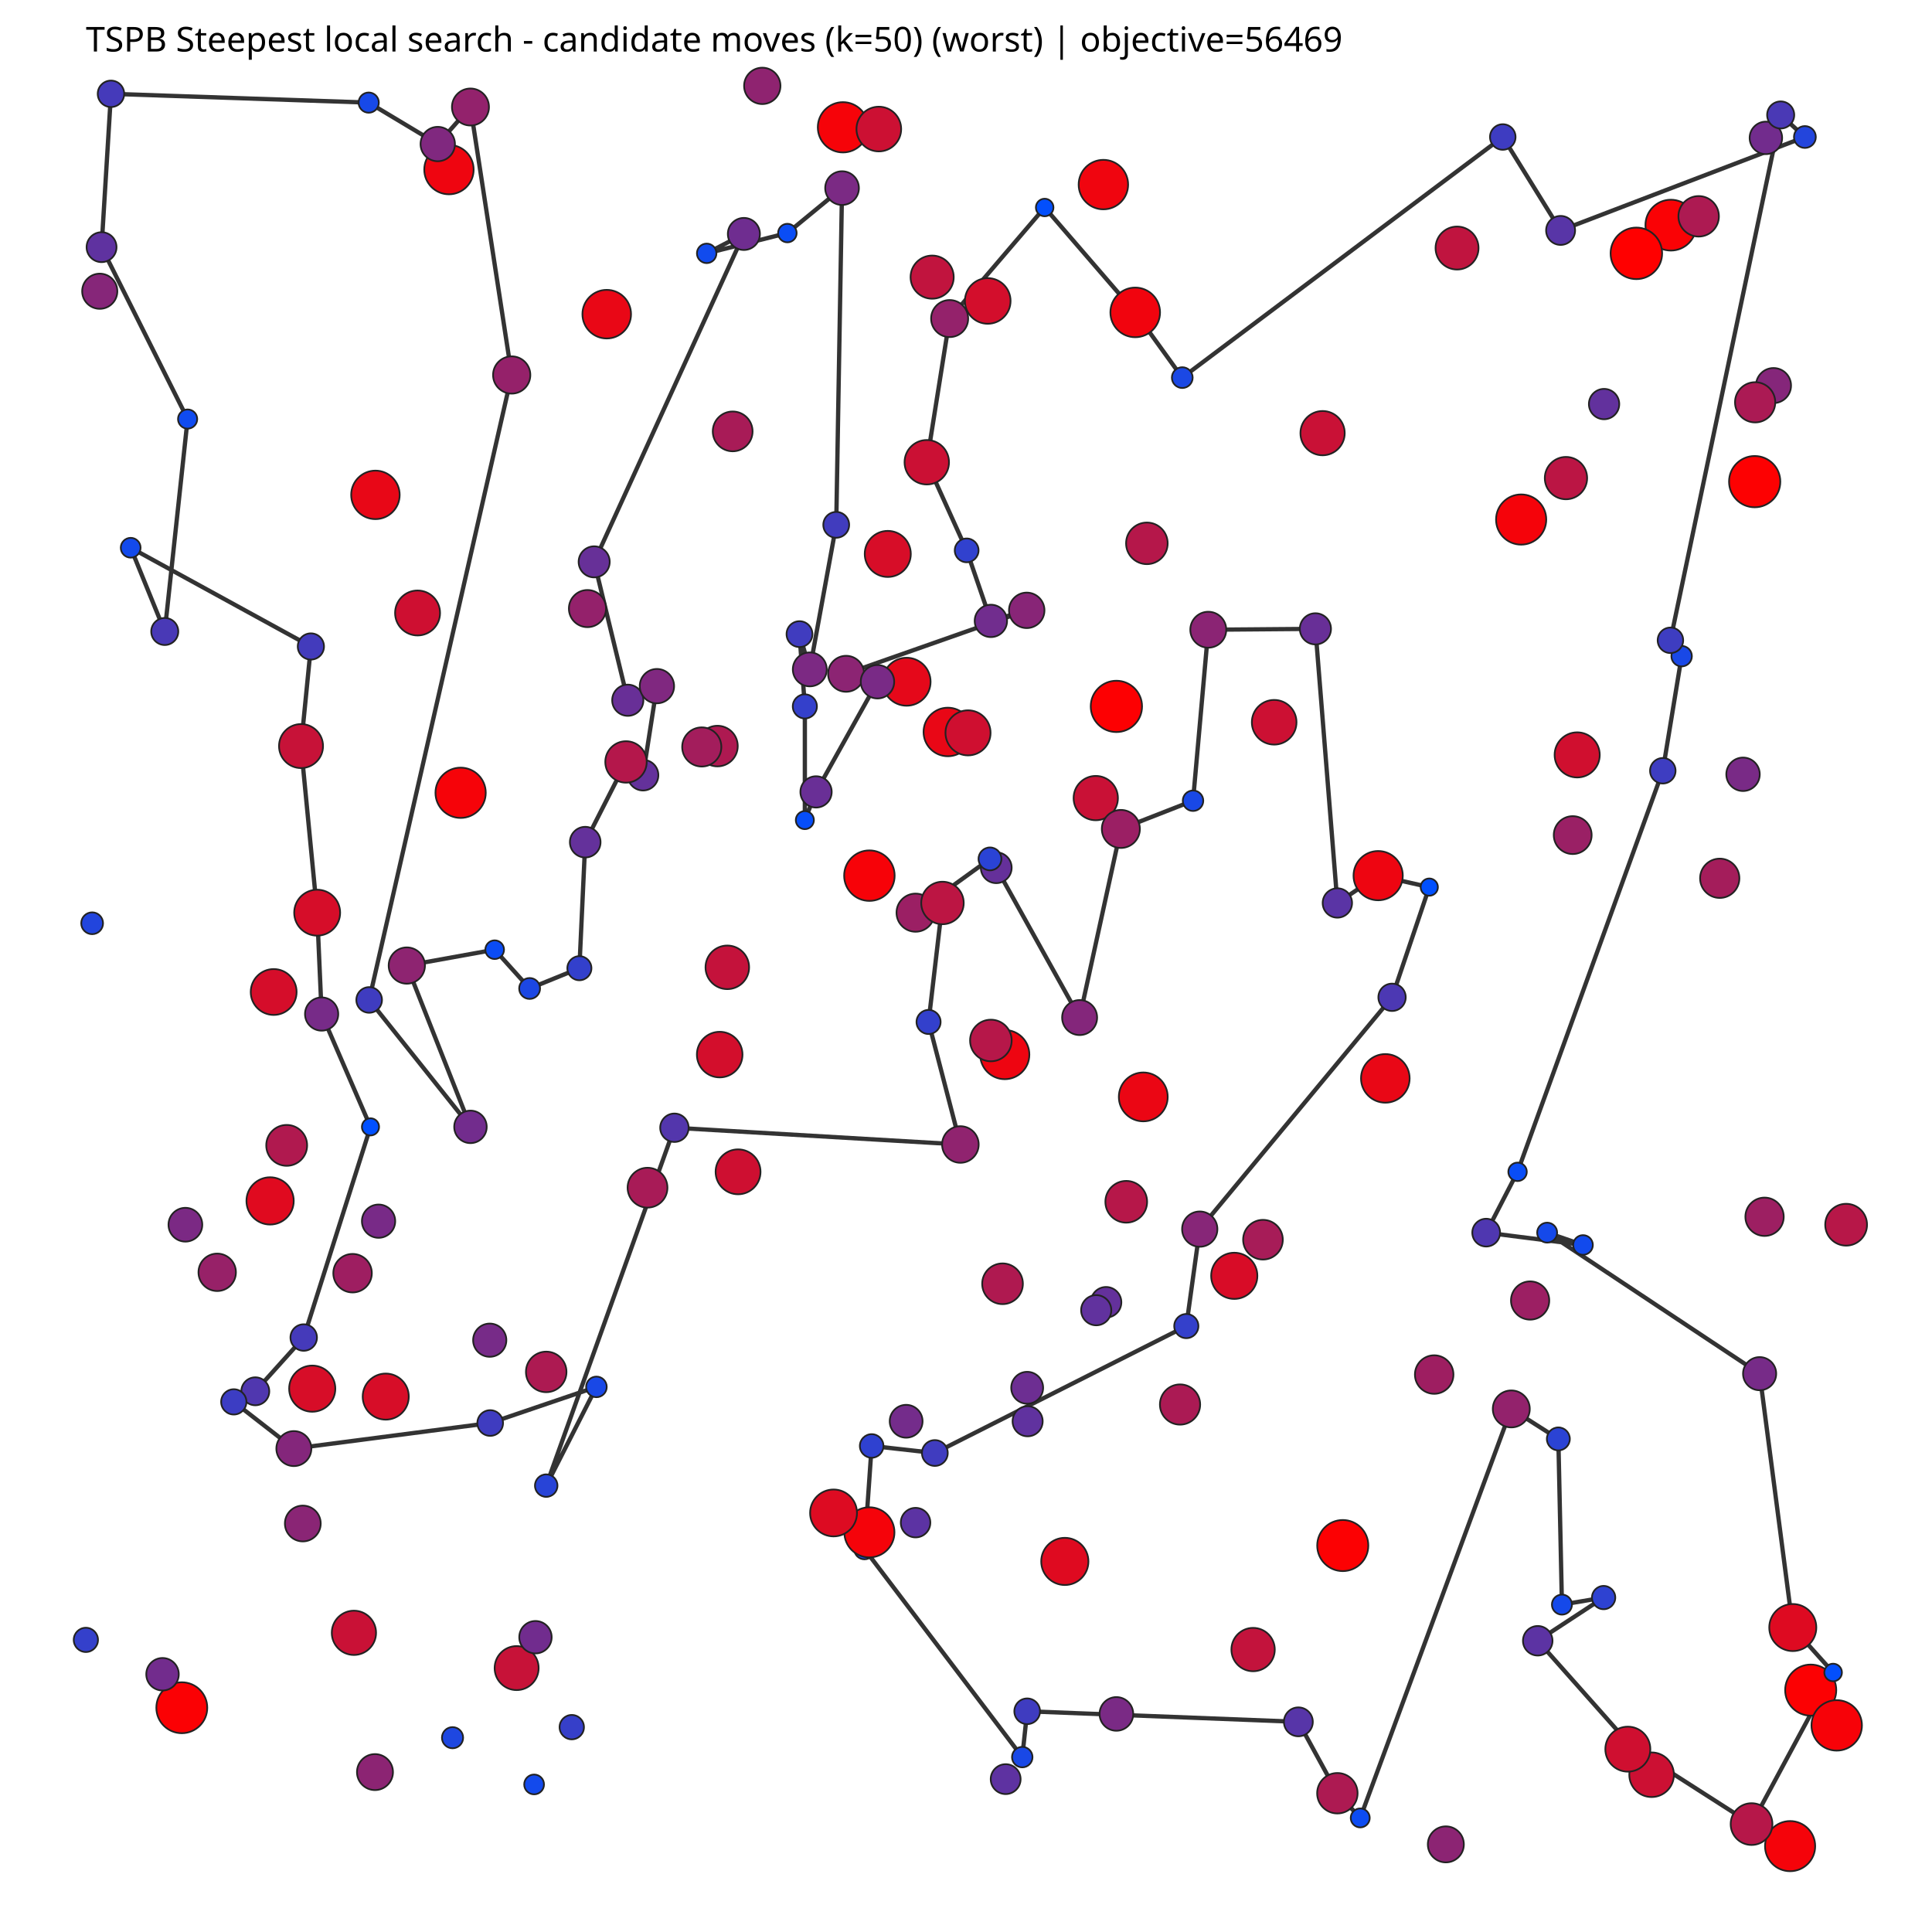
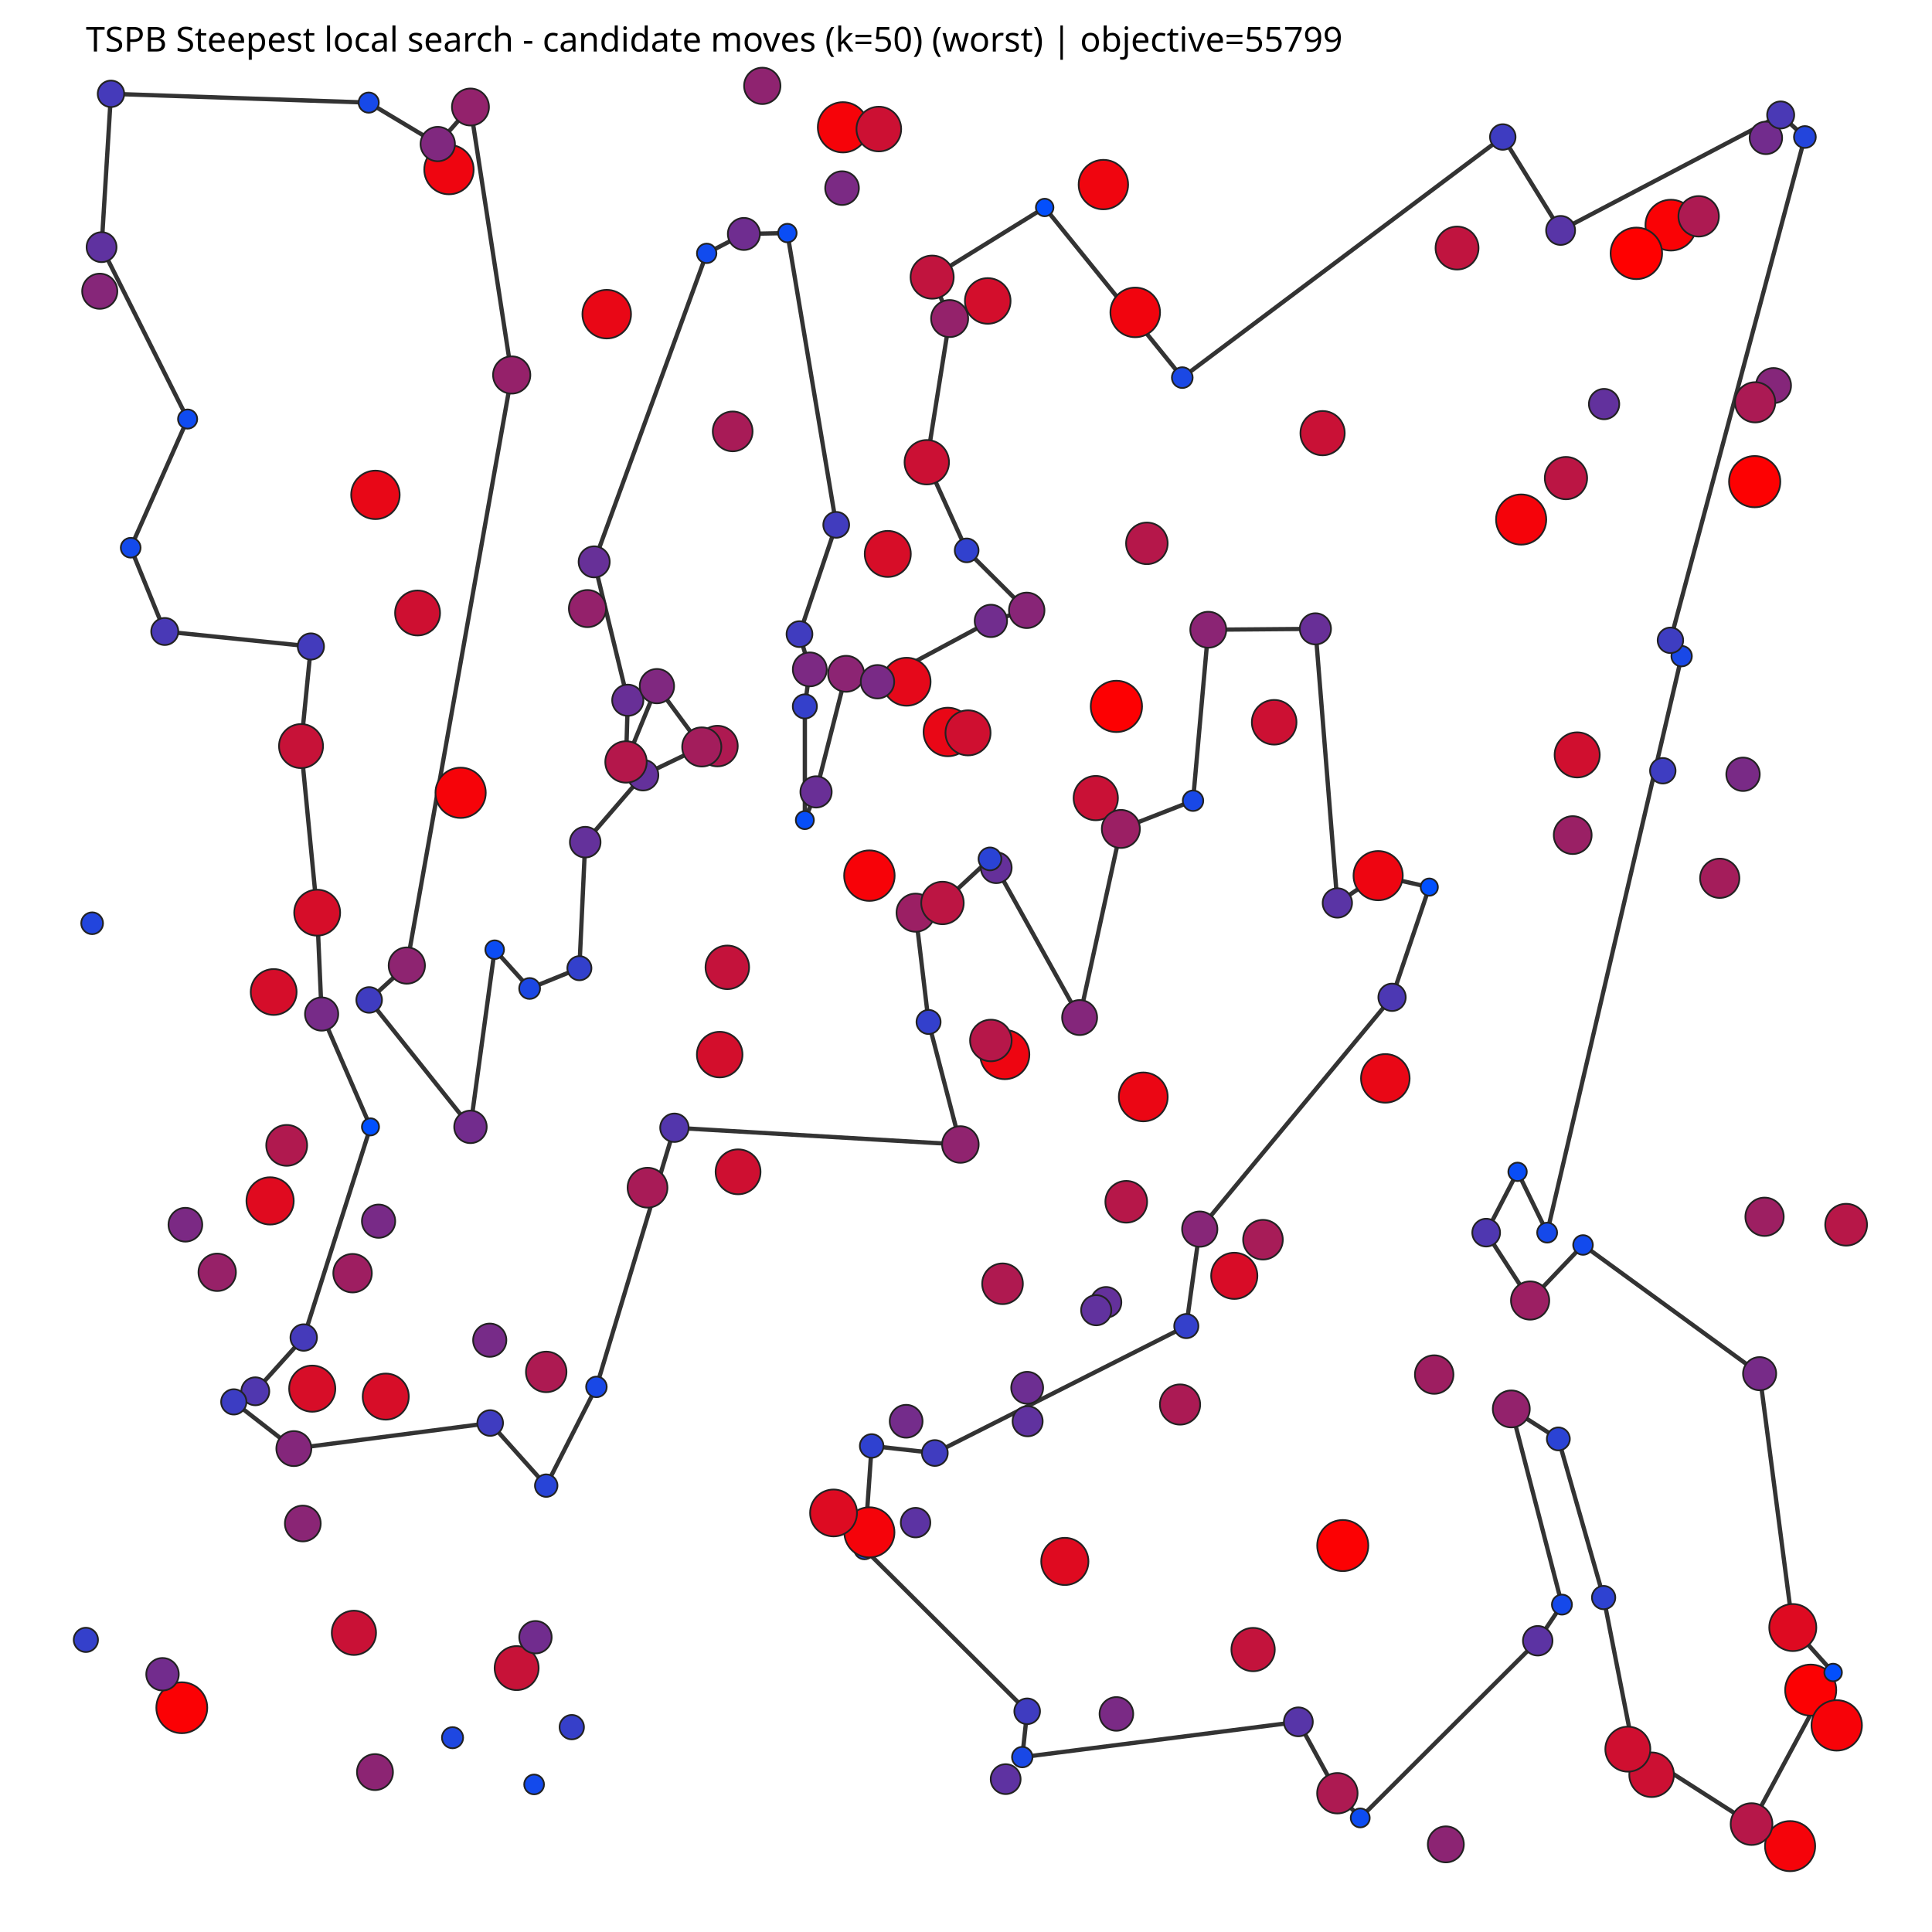
<svg xmlns="http://www.w3.org/2000/svg" width="900" height="900" viewBox="0 0 900 900">
  <rect width="100%" height="100%" fill="white" />
-   <text x="40" y="24" font-family="sans-serif" font-size="16">TSPB Steepest local search - candidate moves (k=50) (worst) | objective=56469</text>
-   <polyline fill="none" stroke="#333333" stroke-width="2" points="306.02,319.63 292.45,326.20 276.79,261.73 346.53,108.98 329.20,118.02 366.79,108.57 392.26,87.63 389.55,244.49 377.23,311.83 372.43,295.40 374.93,329.07 374.93,382.04 380.15,368.90 408.76,317.58 394.14,313.88 478.29,284.32 461.59,289.24 450.31,256.39 431.73,215.33 442.38,148.40 486.65,96.66 528.83,145.53 550.75,175.91 700.05,63.82 726.99,107.34 840.79,63.82 829.51,53.55 778.15,298.28 783.37,305.67 774.60,359.05 706.94,545.88 692.32,574.21 737.43,579.96 720.72,574.21 819.70,639.91 835.15,758.17 853.94,779.11 815.94,849.73 760.81,814.42 716.34,764.33 747.03,744.21 727.61,747.49 725.94,670.30 704.02,656.33 633.65,846.86 623.00,835.36 604.83,802.10 478.50,797.18 476.21,818.53 402.70,721.62 406.05,673.58 435.49,676.87 552.63,617.74 558.89,572.57 648.47,464.58 665.81,413.25 642.00,407.91 623.00,420.64 612.77,292.94 562.86,293.35 555.76,373.01 522.14,386.15 502.93,474.02 464.09,404.22 461.17,400.11 426.51,425.16 439.04,420.64 432.56,476.07 447.39,533.15 314.17,525.35 254.45,692.06 277.84,646.07 228.35,662.90 136.89,674.81 108.91,653.05 118.93,648.12 141.48,623.07 172.59,524.94 149.83,472.38 147.75,425.16 140.23,347.55 144.82,301.15 60.88,255.16 76.75,294.17 87.40,195.21 47.31,115.14 51.69,43.70 171.76,47.80 203.92,67.10 219.16,49.85 238.37,174.68 171.97,465.81 219.16,524.94 189.51,449.79 230.44,442.40 246.72,460.47 269.90,451.03 272.62,392.31 291.62,354.94 299.55,361.10 306.02,319.63 " />
+   <text x="40" y="24" font-family="sans-serif" font-size="16">TSPB Steepest local search - candidate moves (k=50) (worst) | objective=55799</text>
+   <polyline fill="none" stroke="#333333" stroke-width="2" points="272.62,392.31 269.90,451.03 246.72,460.47 230.44,442.40 219.16,524.94 171.97,465.81 189.51,449.79 238.37,174.68 219.16,49.85 203.92,67.10 171.76,47.80 51.69,43.70 47.31,115.14 87.40,195.21 60.88,255.16 76.75,294.17 144.82,301.15 140.23,347.55 147.75,425.16 149.83,472.38 172.59,524.94 141.48,623.07 118.93,648.12 108.91,653.05 136.89,674.81 228.35,662.90 254.45,692.06 277.84,646.07 314.17,525.35 447.39,533.15 432.56,476.07 426.51,425.16 439.04,420.64 461.17,400.11 464.09,404.22 502.93,474.02 522.14,386.15 555.76,373.01 562.86,293.35 612.77,292.94 623.00,420.64 642.00,407.91 665.81,413.25 648.47,464.58 558.89,572.57 552.63,617.74 435.49,676.87 406.05,673.58 402.70,721.62 478.50,797.18 476.21,818.53 604.83,802.10 623.00,835.36 633.65,846.86 716.34,764.33 727.61,747.49 704.02,656.33 725.94,670.30 747.03,744.21 760.81,814.42 815.94,849.73 853.94,779.11 835.15,758.17 819.70,639.91 737.43,579.96 712.79,605.83 692.32,574.21 706.94,545.88 720.72,574.21 783.37,305.67 778.15,298.28 840.79,63.82 829.51,53.55 726.99,107.34 700.05,63.82 550.75,175.91 486.65,96.66 434.23,129.10 442.38,148.40 431.73,215.33 450.31,256.39 478.29,284.32 461.59,289.24 408.76,317.58 394.14,313.88 380.15,368.90 374.93,382.04 374.93,329.07 377.23,311.83 372.43,295.40 389.55,244.49 366.79,108.57 346.53,108.98 329.20,118.02 276.79,261.73 292.45,326.20 291.62,354.94 306.02,319.63 326.91,347.96 299.55,361.10 272.62,392.31 " />
  <circle cx="520.06" cy="329.07" r="11.95" fill="rgb(253,0,2)" stroke="#222" stroke-width="0.8" />
  <circle cx="40.00" cy="763.92" r="5.65" fill="rgb(52,64,203)" stroke="#222" stroke-width="0.8" />
  <circle cx="760.81" cy="814.42" r="4.99" fill="rgb(31,70,224)" stroke="#222" stroke-width="0.8" />
  <circle cx="464.09" cy="404.22" r="7.18" fill="rgb(101,48,154)" stroke="#222" stroke-width="0.8" />
  <circle cx="335.26" cy="491.27" r="10.62" fill="rgb(211,14,44)" stroke="#222" stroke-width="0.8" />
  <circle cx="145.45" cy="646.89" r="10.75" fill="rgb(215,13,40)" stroke="#222" stroke-width="0.8" />
  <circle cx="141.48" cy="623.07" r="6.17" fill="rgb(69,58,186)" stroke="#222" stroke-width="0.8" />
  <circle cx="209.14" cy="79.01" r="11.50" fill="rgb(239,5,16)" stroke="#222" stroke-width="0.8" />
  <circle cx="394.14" cy="313.88" r="8.38" fill="rgb(140,36,115)" stroke="#222" stroke-width="0.8" />
  <circle cx="769.38" cy="826.74" r="10.39" fill="rgb(204,16,51)" stroke="#222" stroke-width="0.8" />
  <circle cx="774.60" cy="359.05" r="5.94" fill="rgb(62,61,193)" stroke="#222" stroke-width="0.8" />
  <circle cx="524.65" cy="559.84" r="9.72" fill="rgb(182,23,73)" stroke="#222" stroke-width="0.8" />
  <circle cx="708.61" cy="242.02" r="11.69" fill="rgb(245,3,10)" stroke="#222" stroke-width="0.8" />
  <circle cx="46.47" cy="135.67" r="8.19" fill="rgb(134,38,121)" stroke="#222" stroke-width="0.8" />
  <circle cx="747.03" cy="744.21" r="5.43" fill="rgb(46,66,209)" stroke="#222" stroke-width="0.8" />
  <circle cx="194.52" cy="285.55" r="10.47" fill="rgb(206,15,49)" stroke="#222" stroke-width="0.8" />
  <circle cx="392.68" cy="59.30" r="11.71" fill="rgb(246,3,9)" stroke="#222" stroke-width="0.8" />
  <circle cx="673.53" cy="859.18" r="8.39" fill="rgb(140,36,115)" stroke="#222" stroke-width="0.8" />
  <circle cx="729.49" cy="222.72" r="9.86" fill="rgb(187,21,68)" stroke="#222" stroke-width="0.8" />
  <circle cx="133.55" cy="533.56" r="9.52" fill="rgb(176,25,79)" stroke="#222" stroke-width="0.8" />
  <circle cx="727.61" cy="747.49" r="4.67" fill="rgb(21,73,234)" stroke="#222" stroke-width="0.8" />
  <circle cx="299.55" cy="361.10" r="7.14" fill="rgb(100,49,155)" stroke="#222" stroke-width="0.8" />
  <circle cx="468.06" cy="491.27" r="11.45" fill="rgb(238,5,17)" stroke="#222" stroke-width="0.8" />
  <circle cx="833.90" cy="860.00" r="11.68" fill="rgb(245,3,10)" stroke="#222" stroke-width="0.8" />
  <circle cx="515.25" cy="606.65" r="7.12" fill="rgb(100,49,155)" stroke="#222" stroke-width="0.8" />
  <circle cx="467.02" cy="598.03" r="9.48" fill="rgb(175,25,80)" stroke="#222" stroke-width="0.8" />
  <circle cx="189.51" cy="449.79" r="8.45" fill="rgb(142,36,113)" stroke="#222" stroke-width="0.8" />
  <circle cx="502.93" cy="474.02" r="8.15" fill="rgb(132,38,123)" stroke="#222" stroke-width="0.8" />
  <circle cx="60.88" cy="255.16" r="4.61" fill="rgb(19,74,236)" stroke="#222" stroke-width="0.8" />
  <circle cx="118.93" cy="648.12" r="6.51" fill="rgb(80,55,175)" stroke="#222" stroke-width="0.8" />
  <circle cx="292.45" cy="326.20" r="7.27" fill="rgb(104,47,151)" stroke="#222" stroke-width="0.8" />
  <circle cx="549.71" cy="654.28" r="9.37" fill="rgb(171,26,84)" stroke="#222" stroke-width="0.8" />
  <circle cx="460.13" cy="140.19" r="10.63" fill="rgb(211,14,44)" stroke="#222" stroke-width="0.8" />
  <circle cx="301.64" cy="553.27" r="9.28" fill="rgb(168,27,87)" stroke="#222" stroke-width="0.8" />
  <circle cx="510.66" cy="610.35" r="7.03" fill="rgb(97,50,158)" stroke="#222" stroke-width="0.8" />
  <circle cx="532.58" cy="510.98" r="11.38" fill="rgb(235,6,20)" stroke="#222" stroke-width="0.8" />
  <circle cx="141.06" cy="709.71" r="8.34" fill="rgb(138,37,117)" stroke="#222" stroke-width="0.8" />
  <circle cx="51.69" cy="43.70" r="6.16" fill="rgb(69,58,186)" stroke="#222" stroke-width="0.8" />
  <circle cx="272.62" cy="392.31" r="7.14" fill="rgb(100,49,155)" stroke="#222" stroke-width="0.8" />
  <circle cx="623.00" cy="835.36" r="9.42" fill="rgb(173,26,82)" stroke="#222" stroke-width="0.8" />
  <circle cx="277.84" cy="646.07" r="4.80" fill="rgb(25,72,230)" stroke="#222" stroke-width="0.8" />
  <circle cx="734.71" cy="351.66" r="10.51" fill="rgb(208,15,47)" stroke="#222" stroke-width="0.8" />
  <circle cx="219.16" cy="49.85" r="8.62" fill="rgb(147,34,108)" stroke="#222" stroke-width="0.8" />
  <circle cx="434.23" cy="129.10" r="10.05" fill="rgb(193,20,62)" stroke="#222" stroke-width="0.8" />
  <circle cx="514.00" cy="85.99" r="11.52" fill="rgb(240,5,15)" stroke="#222" stroke-width="0.8" />
  <circle cx="266.35" cy="804.57" r="5.68" fill="rgb(54,63,201)" stroke="#222" stroke-width="0.8" />
  <circle cx="461.59" cy="289.24" r="7.54" fill="rgb(113,45,142)" stroke="#222" stroke-width="0.8" />
  <circle cx="269.90" cy="451.03" r="5.61" fill="rgb(51,64,204)" stroke="#222" stroke-width="0.8" />
  <circle cx="392.26" cy="87.63" r="7.85" fill="rgb(123,42,132)" stroke="#222" stroke-width="0.8" />
  <circle cx="343.82" cy="545.88" r="10.46" fill="rgb(206,15,49)" stroke="#222" stroke-width="0.8" />
  <circle cx="238.37" cy="174.68" r="8.68" fill="rgb(149,33,106)" stroke="#222" stroke-width="0.8" />
  <circle cx="426.51" cy="709.30" r="6.88" fill="rgb(92,51,163)" stroke="#222" stroke-width="0.8" />
  <circle cx="712.79" cy="605.83" r="8.91" fill="rgb(156,31,99)" stroke="#222" stroke-width="0.8" />
  <circle cx="127.49" cy="462.11" r="10.68" fill="rgb(213,13,42)" stroke="#222" stroke-width="0.8" />
  <circle cx="665.81" cy="413.25" r="4.02" fill="rgb(1,80,254)" stroke="#222" stroke-width="0.8" />
  <circle cx="147.75" cy="425.16" r="10.70" fill="rgb(214,13,41)" stroke="#222" stroke-width="0.8" />
  <circle cx="822.00" cy="566.82" r="8.93" fill="rgb(157,31,98)" stroke="#222" stroke-width="0.8" />
  <circle cx="550.75" cy="175.91" r="4.84" fill="rgb(27,72,228)" stroke="#222" stroke-width="0.8" />
  <circle cx="355.10" cy="40.00" r="8.47" fill="rgb(143,35,112)" stroke="#222" stroke-width="0.8" />
  <circle cx="406.05" cy="673.58" r="5.49" fill="rgb(47,65,208)" stroke="#222" stroke-width="0.8" />
  <circle cx="254.45" cy="692.06" r="5.24" fill="rgb(40,68,215)" stroke="#222" stroke-width="0.8" />
  <circle cx="826.17" cy="179.61" r="8.17" fill="rgb(133,38,122)" stroke="#222" stroke-width="0.8" />
  <circle cx="174.68" cy="825.51" r="8.38" fill="rgb(140,36,115)" stroke="#222" stroke-width="0.8" />
  <circle cx="341.31" cy="200.96" r="9.27" fill="rgb(168,27,87)" stroke="#222" stroke-width="0.8" />
  <circle cx="314.17" cy="525.35" r="6.62" fill="rgb(83,54,172)" stroke="#222" stroke-width="0.8" />
  <circle cx="42.92" cy="430.09" r="5.08" fill="rgb(34,69,221)" stroke="#222" stroke-width="0.8" />
  <circle cx="558.89" cy="572.57" r="8.22" fill="rgb(135,38,120)" stroke="#222" stroke-width="0.8" />
  <circle cx="552.63" cy="617.74" r="5.63" fill="rgb(52,64,203)" stroke="#222" stroke-width="0.8" />
  <circle cx="835.15" cy="758.17" r="10.96" fill="rgb(222,10,33)" stroke="#222" stroke-width="0.8" />
  <circle cx="374.93" cy="382.04" r="4.21" fill="rgb(7,78,248)" stroke="#222" stroke-width="0.8" />
  <circle cx="726.99" cy="107.34" r="6.75" fill="rgb(88,53,167)" stroke="#222" stroke-width="0.8" />
  <circle cx="228.35" cy="662.90" r="5.98" fill="rgb(63,60,192)" stroke="#222" stroke-width="0.8" />
  <circle cx="450.31" cy="256.39" r="5.54" fill="rgb(49,65,206)" stroke="#222" stroke-width="0.8" />
  <circle cx="422.12" cy="662.08" r="7.65" fill="rgb(116,44,139)" stroke="#222" stroke-width="0.8" />
  <circle cx="716.34" cy="764.33" r="6.88" fill="rgb(92,51,163)" stroke="#222" stroke-width="0.8" />
  <circle cx="510.45" cy="371.78" r="10.32" fill="rgb(201,17,54)" stroke="#222" stroke-width="0.8" />
  <circle cx="555.76" cy="373.01" r="4.77" fill="rgb(25,72,230)" stroke="#222" stroke-width="0.8" />
  <circle cx="616.11" cy="201.78" r="10.31" fill="rgb(201,17,54)" stroke="#222" stroke-width="0.8" />
  <circle cx="732.63" cy="389.02" r="8.82" fill="rgb(154,32,101)" stroke="#222" stroke-width="0.8" />
  <circle cx="534.26" cy="253.11" r="9.69" fill="rgb(181,23,74)" stroke="#222" stroke-width="0.8" />
  <circle cx="692.32" cy="574.21" r="6.47" fill="rgb(79,55,176)" stroke="#222" stroke-width="0.8" />
  <circle cx="822.62" cy="64.23" r="7.57" fill="rgb(114,44,141)" stroke="#222" stroke-width="0.8" />
  <circle cx="468.48" cy="828.79" r="6.96" fill="rgb(94,50,161)" stroke="#222" stroke-width="0.8" />
  <circle cx="528.83" cy="145.53" r="11.56" fill="rgb(241,4,14)" stroke="#222" stroke-width="0.8" />
  <circle cx="588.34" cy="577.50" r="9.24" fill="rgb(167,28,88)" stroke="#222" stroke-width="0.8" />
  <circle cx="402.70" cy="721.62" r="4.77" fill="rgb(25,72,230)" stroke="#222" stroke-width="0.8" />
  <circle cx="478.29" cy="284.32" r="8.26" fill="rgb(136,37,119)" stroke="#222" stroke-width="0.8" />
  <circle cx="476.21" cy="818.53" r="4.77" fill="rgb(25,72,230)" stroke="#222" stroke-width="0.8" />
  <circle cx="520.06" cy="798.41" r="7.84" fill="rgb(122,42,133)" stroke="#222" stroke-width="0.8" />
  <circle cx="486.65" cy="96.66" r="4.09" fill="rgb(3,79,252)" stroke="#222" stroke-width="0.8" />
  <circle cx="737.43" cy="579.96" r="4.58" fill="rgb(18,74,237)" stroke="#222" stroke-width="0.8" />
  <circle cx="164.87" cy="760.63" r="10.31" fill="rgb(201,17,54)" stroke="#222" stroke-width="0.8" />
  <circle cx="413.56" cy="258.04" r="10.73" fill="rgb(215,13,40)" stroke="#222" stroke-width="0.8" />
  <circle cx="815.94" cy="849.73" r="9.72" fill="rgb(182,23,73)" stroke="#222" stroke-width="0.8" />
  <circle cx="829.51" cy="53.55" r="6.31" fill="rgb(74,57,181)" stroke="#222" stroke-width="0.8" />
  <circle cx="422.33" cy="317.58" r="11.17" fill="rgb(229,8,26)" stroke="#222" stroke-width="0.8" />
  <circle cx="366.79" cy="108.57" r="4.32" fill="rgb(10,77,245)" stroke="#222" stroke-width="0.8" />
  <circle cx="219.16" cy="524.94" r="7.57" fill="rgb(114,44,141)" stroke="#222" stroke-width="0.8" />
  <circle cx="447.39" cy="533.15" r="8.52" fill="rgb(144,35,111)" stroke="#222" stroke-width="0.8" />
  <circle cx="604.83" cy="802.10" r="6.73" fill="rgb(87,53,168)" stroke="#222" stroke-width="0.8" />
  <circle cx="843.50" cy="787.32" r="11.90" fill="rgb(252,1,3)" stroke="#222" stroke-width="0.8" />
  <circle cx="405.00" cy="713.82" r="11.67" fill="rgb(245,3,10)" stroke="#222" stroke-width="0.8" />
  <circle cx="125.82" cy="559.43" r="11.01" fill="rgb(224,10,31)" stroke="#222" stroke-width="0.8" />
  <circle cx="101.18" cy="592.69" r="8.72" fill="rgb(151,33,104)" stroke="#222" stroke-width="0.8" />
  <circle cx="612.77" cy="292.94" r="7.26" fill="rgb(104,47,151)" stroke="#222" stroke-width="0.8" />
  <circle cx="840.79" cy="63.82" r="5.09" fill="rgb(35,69,220)" stroke="#222" stroke-width="0.8" />
  <circle cx="645.34" cy="502.35" r="11.32" fill="rgb(233,7,22)" stroke="#222" stroke-width="0.8" />
  <circle cx="388.30" cy="704.79" r="10.92" fill="rgb(221,11,34)" stroke="#222" stroke-width="0.8" />
  <circle cx="84.69" cy="795.53" r="11.86" fill="rgb(251,1,4)" stroke="#222" stroke-width="0.8" />
  <circle cx="441.54" cy="340.98" r="11.31" fill="rgb(233,7,22)" stroke="#222" stroke-width="0.8" />
  <circle cx="853.94" cy="779.11" r="4.10" fill="rgb(3,79,252)" stroke="#222" stroke-width="0.8" />
  <circle cx="461.59" cy="484.70" r="9.69" fill="rgb(182,23,73)" stroke="#222" stroke-width="0.8" />
  <circle cx="855.61" cy="803.75" r="11.75" fill="rgb(247,2,8)" stroke="#222" stroke-width="0.8" />
  <circle cx="179.69" cy="650.59" r="10.73" fill="rgb(215,13,40)" stroke="#222" stroke-width="0.8" />
  <circle cx="783.37" cy="305.67" r="4.77" fill="rgb(25,72,230)" stroke="#222" stroke-width="0.8" />
  <circle cx="176.35" cy="568.87" r="7.75" fill="rgb(120,42,135)" stroke="#222" stroke-width="0.8" />
  <circle cx="171.76" cy="47.80" r="4.71" fill="rgb(23,73,232)" stroke="#222" stroke-width="0.8" />
  <circle cx="408.76" cy="317.58" r="7.79" fill="rgb(121,42,134)" stroke="#222" stroke-width="0.8" />
  <circle cx="819.70" cy="639.91" r="7.72" fill="rgb(119,43,136)" stroke="#222" stroke-width="0.8" />
  <circle cx="574.97" cy="594.33" r="10.76" fill="rgb(216,12,39)" stroke="#222" stroke-width="0.8" />
  <circle cx="389.55" cy="244.49" r="6.02" fill="rgb(65,60,190)" stroke="#222" stroke-width="0.8" />
  <circle cx="329.20" cy="118.02" r="4.54" fill="rgb(17,75,238)" stroke="#222" stroke-width="0.8" />
  <circle cx="426.51" cy="425.16" r="8.88" fill="rgb(155,31,100)" stroke="#222" stroke-width="0.8" />
  <circle cx="174.89" cy="230.53" r="11.29" fill="rgb(232,7,23)" stroke="#222" stroke-width="0.8" />
  <circle cx="338.81" cy="450.62" r="10.15" fill="rgb(196,18,59)" stroke="#222" stroke-width="0.8" />
  <circle cx="171.97" cy="465.81" r="5.97" fill="rgb(63,60,192)" stroke="#222" stroke-width="0.8" />
  <circle cx="496.04" cy="727.37" r="10.99" fill="rgb(223,10,32)" stroke="#222" stroke-width="0.8" />
  <circle cx="706.94" cy="545.88" r="4.30" fill="rgb(9,77,246)" stroke="#222" stroke-width="0.8" />
  <circle cx="405.00" cy="407.91" r="11.76" fill="rgb(247,2,8)" stroke="#222" stroke-width="0.8" />
  <circle cx="720.72" cy="574.21" r="4.65" fill="rgb(21,73,234)" stroke="#222" stroke-width="0.8" />
  <circle cx="276.79" cy="261.73" r="7.24" fill="rgb(103,48,152)" stroke="#222" stroke-width="0.8" />
  <circle cx="860.00" cy="570.52" r="9.74" fill="rgb(183,23,72)" stroke="#222" stroke-width="0.8" />
  <circle cx="108.91" cy="653.05" r="5.89" fill="rgb(60,61,195)" stroke="#222" stroke-width="0.8" />
  <circle cx="372.43" cy="295.40" r="6.02" fill="rgb(64,60,191)" stroke="#222" stroke-width="0.8" />
  <circle cx="248.81" cy="831.26" r="4.61" fill="rgb(19,74,236)" stroke="#222" stroke-width="0.8" />
  <circle cx="522.14" cy="386.15" r="8.86" fill="rgb(155,31,100)" stroke="#222" stroke-width="0.8" />
  <circle cx="377.23" cy="311.83" r="7.90" fill="rgb(124,41,131)" stroke="#222" stroke-width="0.8" />
  <circle cx="450.94" cy="341.39" r="10.50" fill="rgb(207,15,48)" stroke="#222" stroke-width="0.8" />
  <circle cx="140.23" cy="347.55" r="10.25" fill="rgb(199,18,56)" stroke="#222" stroke-width="0.8" />
  <circle cx="817.61" cy="187.41" r="9.37" fill="rgb(171,26,84)" stroke="#222" stroke-width="0.8" />
  <circle cx="246.72" cy="460.47" r="4.87" fill="rgb(28,71,227)" stroke="#222" stroke-width="0.8" />
  <circle cx="254.45" cy="639.09" r="9.44" fill="rgb(173,26,82)" stroke="#222" stroke-width="0.8" />
  <circle cx="240.67" cy="777.06" r="10.25" fill="rgb(199,18,56)" stroke="#222" stroke-width="0.8" />
  <circle cx="801.12" cy="409.14" r="9.15" fill="rgb(164,29,91)" stroke="#222" stroke-width="0.8" />
  <circle cx="593.56" cy="336.46" r="10.40" fill="rgb(204,16,51)" stroke="#222" stroke-width="0.8" />
  <circle cx="76.75" cy="294.17" r="6.30" fill="rgb(73,57,182)" stroke="#222" stroke-width="0.8" />
  <circle cx="47.31" cy="115.14" r="6.97" fill="rgb(95,50,160)" stroke="#222" stroke-width="0.8" />
  <circle cx="203.92" cy="67.10" r="8.01" fill="rgb(128,40,127)" stroke="#222" stroke-width="0.8" />
  <circle cx="811.97" cy="360.69" r="7.79" fill="rgb(121,42,134)" stroke="#222" stroke-width="0.8" />
  <circle cx="87.40" cy="195.21" r="4.47" fill="rgb(15,75,240)" stroke="#222" stroke-width="0.8" />
  <circle cx="668.10" cy="640.32" r="8.97" fill="rgb(158,30,97)" stroke="#222" stroke-width="0.8" />
  <circle cx="432.56" cy="476.07" r="5.61" fill="rgb(51,64,204)" stroke="#222" stroke-width="0.8" />
  <circle cx="478.50" cy="646.48" r="7.43" fill="rgb(109,46,146)" stroke="#222" stroke-width="0.8" />
  <circle cx="725.94" cy="670.30" r="5.35" fill="rgb(43,67,212)" stroke="#222" stroke-width="0.8" />
  <circle cx="230.44" cy="442.40" r="4.35" fill="rgb(11,76,244)" stroke="#222" stroke-width="0.8" />
  <circle cx="228.14" cy="624.31" r="7.74" fill="rgb(119,43,136)" stroke="#222" stroke-width="0.8" />
  <circle cx="442.38" cy="148.40" r="8.63" fill="rgb(148,34,107)" stroke="#222" stroke-width="0.8" />
  <circle cx="249.44" cy="762.68" r="7.55" fill="rgb(113,44,142)" stroke="#222" stroke-width="0.8" />
  <circle cx="144.82" cy="301.15" r="6.11" fill="rgb(67,59,188)" stroke="#222" stroke-width="0.8" />
  <circle cx="642.00" cy="407.91" r="11.47" fill="rgb(238,5,17)" stroke="#222" stroke-width="0.8" />
  <circle cx="380.15" cy="368.90" r="7.29" fill="rgb(105,47,150)" stroke="#222" stroke-width="0.8" />
  <circle cx="214.57" cy="369.31" r="11.71" fill="rgb(246,3,9)" stroke="#222" stroke-width="0.8" />
  <circle cx="623.00" cy="420.64" r="6.84" fill="rgb(90,52,165)" stroke="#222" stroke-width="0.8" />
  <circle cx="583.74" cy="768.43" r="10.10" fill="rgb(195,19,60)" stroke="#222" stroke-width="0.8" />
  <circle cx="409.39" cy="60.12" r="10.41" fill="rgb(204,16,51)" stroke="#222" stroke-width="0.8" />
  <circle cx="778.35" cy="104.88" r="11.84" fill="rgb(250,2,5)" stroke="#222" stroke-width="0.8" />
  <circle cx="431.73" cy="215.33" r="10.35" fill="rgb(203,16,52)" stroke="#222" stroke-width="0.8" />
  <circle cx="435.49" cy="676.87" r="6.01" fill="rgb(64,60,191)" stroke="#222" stroke-width="0.8" />
  <circle cx="334.21" cy="347.55" r="9.46" fill="rgb(174,25,81)" stroke="#222" stroke-width="0.8" />
  <circle cx="791.30" cy="100.77" r="9.43" fill="rgb(173,26,82)" stroke="#222" stroke-width="0.8" />
  <circle cx="172.59" cy="524.94" r="4.00" fill="rgb(0,80,255)" stroke="#222" stroke-width="0.8" />
  <circle cx="633.65" cy="846.86" r="4.42" fill="rgb(13,76,242)" stroke="#222" stroke-width="0.8" />
  <circle cx="374.93" cy="329.07" r="5.62" fill="rgb(52,64,203)" stroke="#222" stroke-width="0.8" />
  <circle cx="439.04" cy="420.64" r="9.90" fill="rgb(188,21,67)" stroke="#222" stroke-width="0.8" />
  <circle cx="75.71" cy="779.93" r="7.57" fill="rgb(114,44,141)" stroke="#222" stroke-width="0.8" />
  <circle cx="210.81" cy="809.49" r="4.93" fill="rgb(30,71,225)" stroke="#222" stroke-width="0.8" />
  <circle cx="291.62" cy="354.94" r="9.65" fill="rgb(180,23,75)" stroke="#222" stroke-width="0.8" />
  <circle cx="149.83" cy="472.38" r="7.74" fill="rgb(119,43,136)" stroke="#222" stroke-width="0.8" />
  <circle cx="86.36" cy="570.52" r="7.87" fill="rgb(123,41,132)" stroke="#222" stroke-width="0.8" />
  <circle cx="478.50" cy="797.18" r="5.98" fill="rgb(63,60,192)" stroke="#222" stroke-width="0.8" />
  <circle cx="164.24" cy="593.10" r="8.97" fill="rgb(158,30,97)" stroke="#222" stroke-width="0.8" />
  <circle cx="478.71" cy="662.08" r="7.01" fill="rgb(96,50,159)" stroke="#222" stroke-width="0.8" />
  <circle cx="704.02" cy="656.33" r="8.61" fill="rgb(147,34,108)" stroke="#222" stroke-width="0.8" />
  <circle cx="306.02" cy="319.63" r="8.00" fill="rgb(128,40,128)" stroke="#222" stroke-width="0.8" />
  <circle cx="461.17" cy="400.11" r="5.33" fill="rgb(42,67,213)" stroke="#222" stroke-width="0.8" />
  <circle cx="562.86" cy="293.35" r="8.37" fill="rgb(139,36,116)" stroke="#222" stroke-width="0.8" />
  <circle cx="625.51" cy="719.98" r="11.90" fill="rgb(252,1,3)" stroke="#222" stroke-width="0.8" />
  <circle cx="747.24" cy="188.23" r="7.07" fill="rgb(98,49,157)" stroke="#222" stroke-width="0.8" />
  <circle cx="758.31" cy="814.83" r="10.48" fill="rgb(207,15,48)" stroke="#222" stroke-width="0.8" />
  <circle cx="326.91" cy="347.96" r="9.12" fill="rgb(163,29,92)" stroke="#222" stroke-width="0.8" />
  <circle cx="700.05" cy="63.82" r="5.95" fill="rgb(62,60,193)" stroke="#222" stroke-width="0.8" />
  <circle cx="273.66" cy="283.50" r="8.65" fill="rgb(148,33,107)" stroke="#222" stroke-width="0.8" />
  <circle cx="648.47" cy="464.58" r="6.37" fill="rgb(76,56,179)" stroke="#222" stroke-width="0.8" />
  <circle cx="817.40" cy="224.37" r="11.94" fill="rgb(253,1,2)" stroke="#222" stroke-width="0.8" />
  <circle cx="678.75" cy="115.55" r="10.01" fill="rgb(192,20,63)" stroke="#222" stroke-width="0.8" />
  <circle cx="282.64" cy="146.35" r="11.32" fill="rgb(233,7,22)" stroke="#222" stroke-width="0.8" />
  <circle cx="778.15" cy="298.28" r="5.94" fill="rgb(62,61,193)" stroke="#222" stroke-width="0.8" />
  <circle cx="136.89" cy="674.81" r="8.15" fill="rgb(132,38,123)" stroke="#222" stroke-width="0.8" />
  <circle cx="346.53" cy="108.98" r="7.47" fill="rgb(111,45,144)" stroke="#222" stroke-width="0.8" />
  <circle cx="762.28" cy="118.02" r="12.00" fill="rgb(255,0,0)" stroke="#222" stroke-width="0.8" />
</svg>
